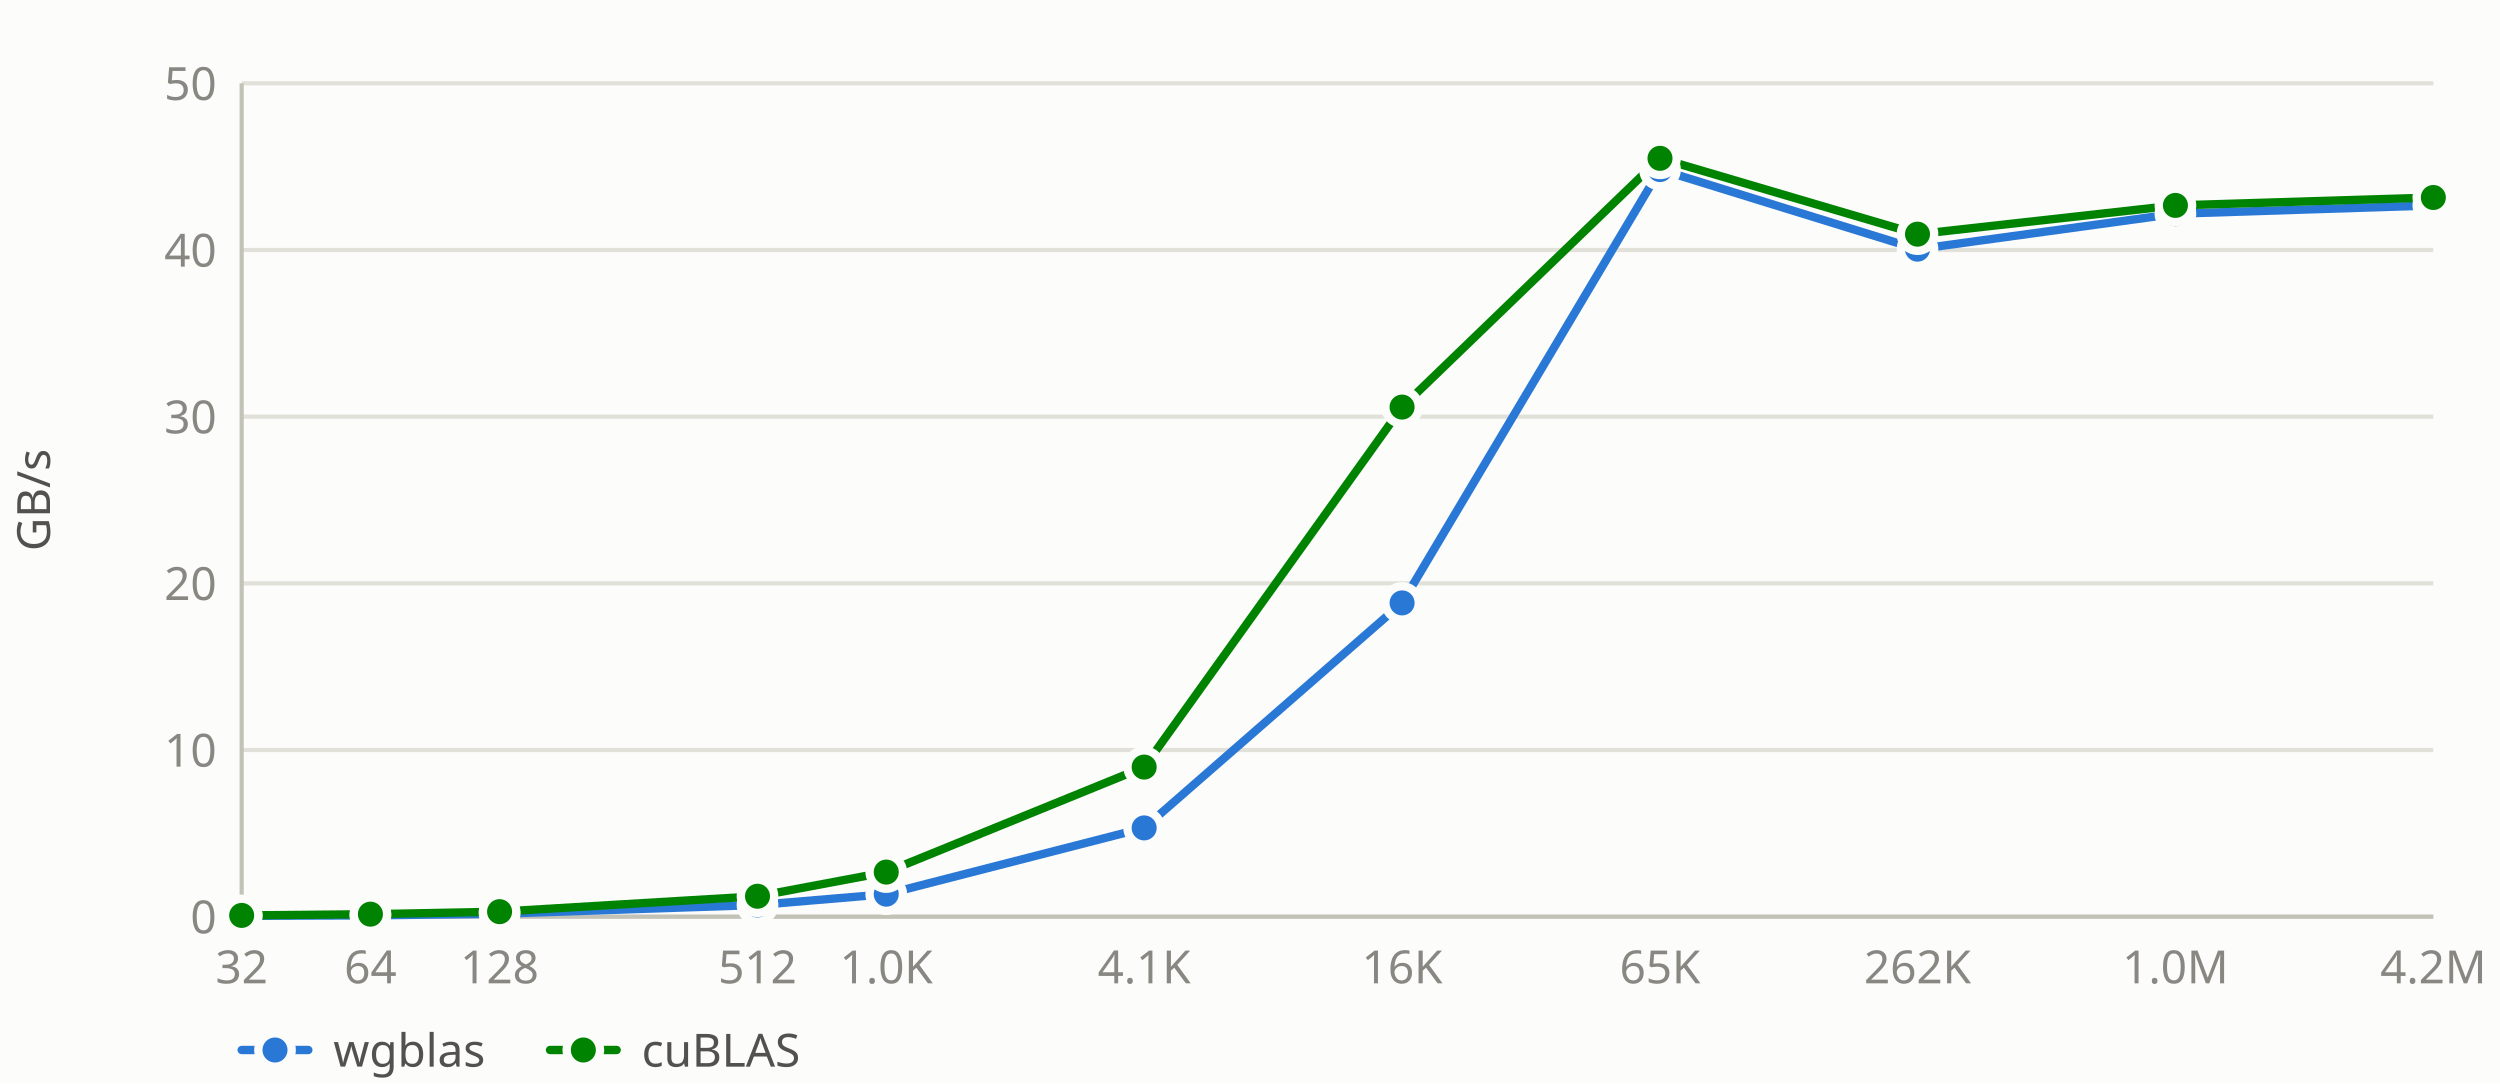
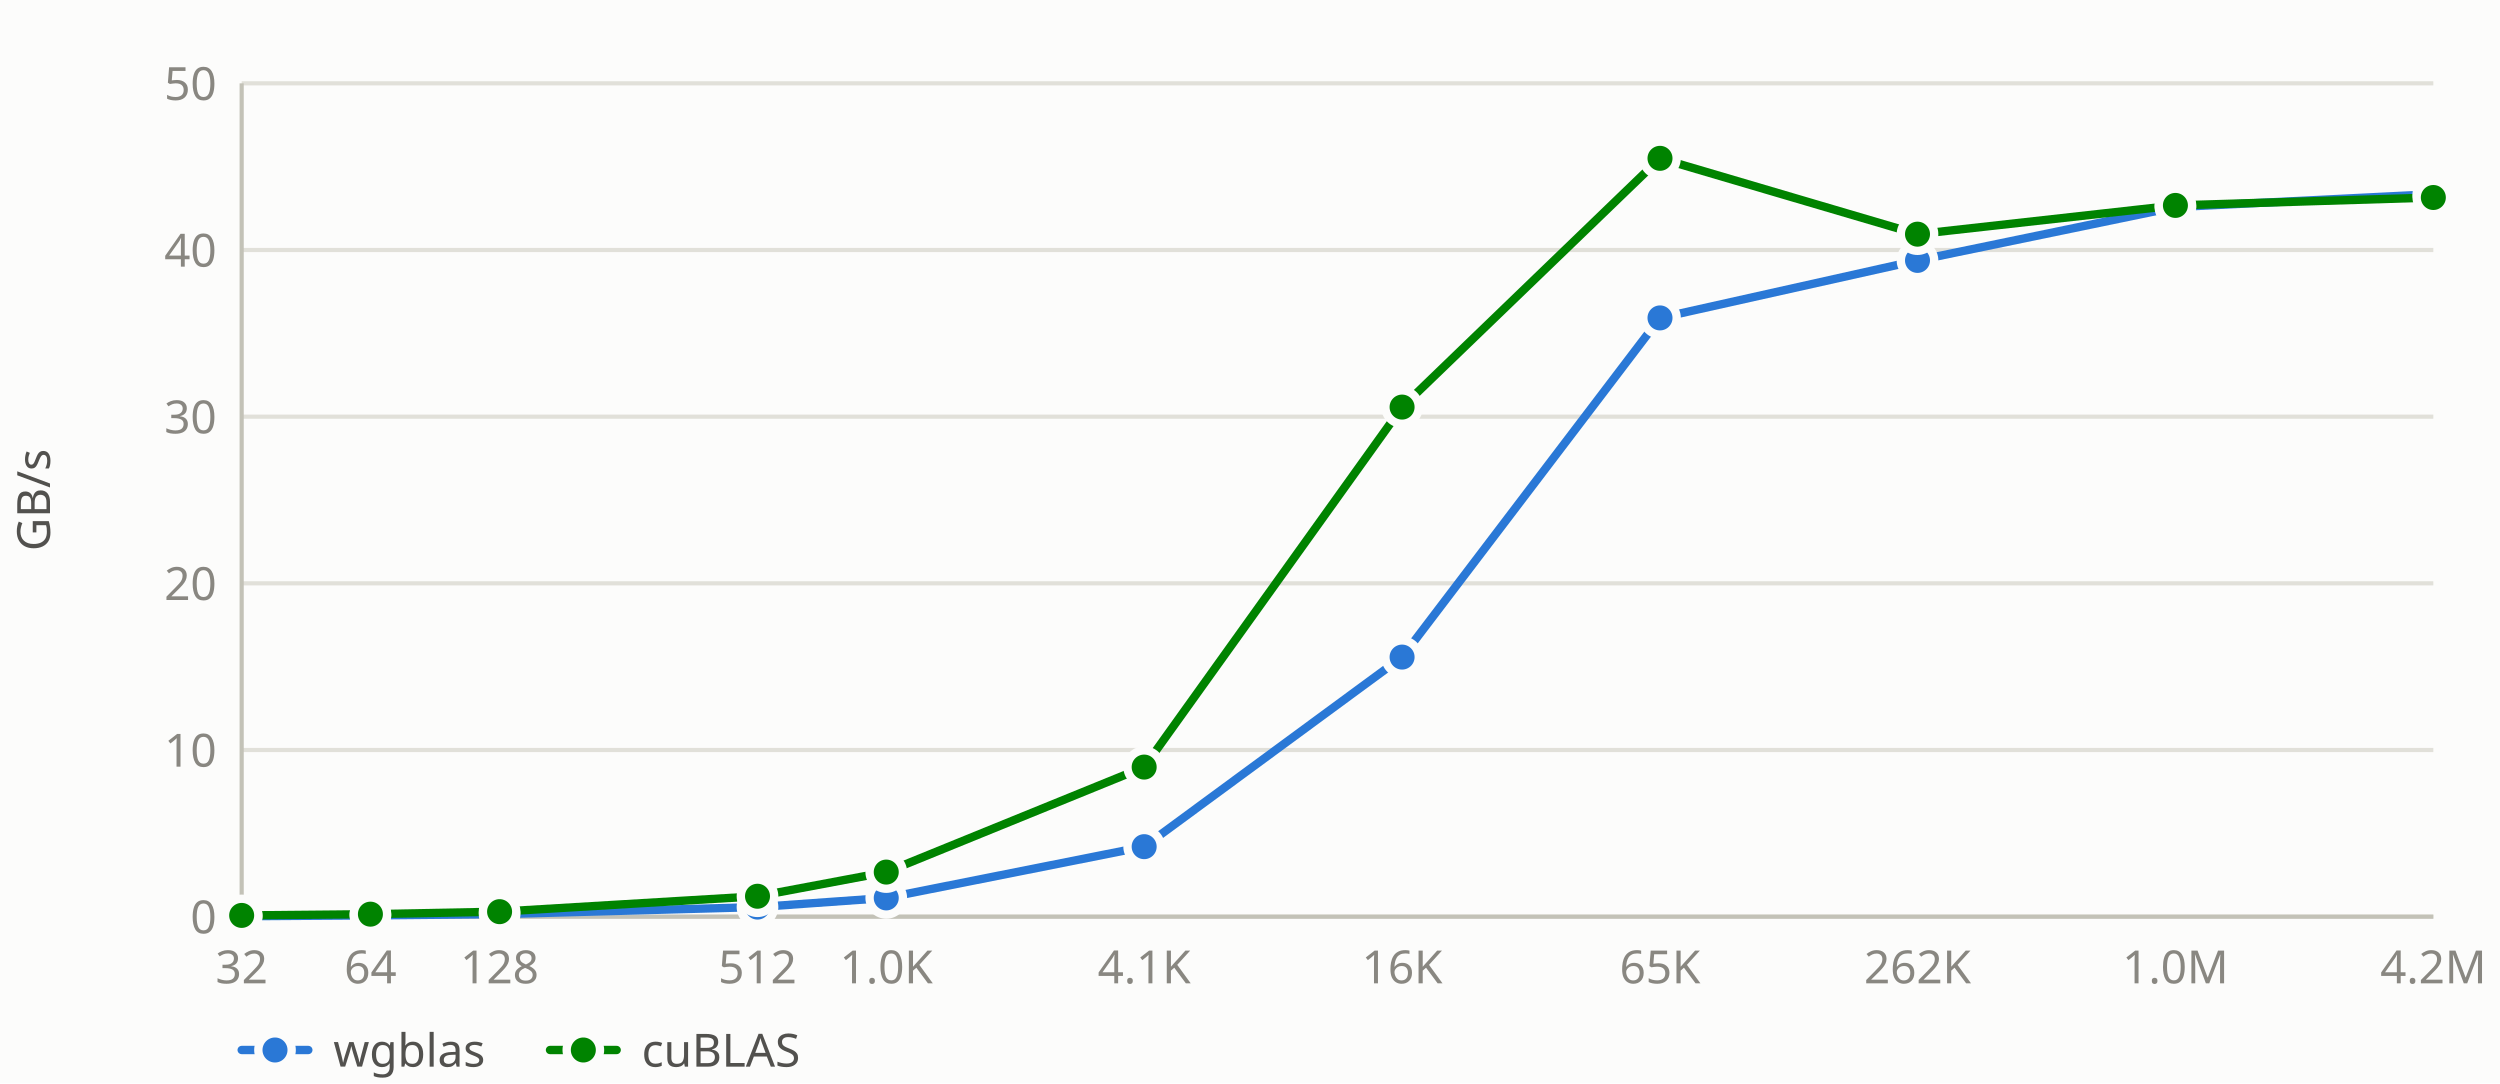
<svg xmlns="http://www.w3.org/2000/svg" id="bc-sscal-stride4-nvidia_geforce_gtx_1650-gbs" viewBox="0 0 600 260" width="600" height="260" role="img" aria-label="GB/s vs n">
  <style>#bc-sscal-stride4-nvidia_geforce_gtx_1650-gbs .bg{fill:#fcfcfb}#bc-sscal-stride4-nvidia_geforce_gtx_1650-gbs .gr{stroke:#e1e0d9;stroke-width:1;fill:none}#bc-sscal-stride4-nvidia_geforce_gtx_1650-gbs .ax{stroke:#c3c2b7;stroke-width:1;fill:none}#bc-sscal-stride4-nvidia_geforce_gtx_1650-gbs .at{fill:#898781;font:11px/1 system-ui,sans-serif}#bc-sscal-stride4-nvidia_geforce_gtx_1650-gbs .lt{fill:#52514e;font:11px/1 system-ui,sans-serif}#bc-sscal-stride4-nvidia_geforce_gtx_1650-gbs .ln1{stroke:#2a78d6;fill:none;stroke-width:2;stroke-linejoin:round;stroke-linecap:round}#bc-sscal-stride4-nvidia_geforce_gtx_1650-gbs .mk1{fill:#2a78d6;stroke:#fcfcfb;stroke-width:2}#bc-sscal-stride4-nvidia_geforce_gtx_1650-gbs .ln2{stroke:#008300;fill:none;stroke-width:2;stroke-linejoin:round;stroke-linecap:round}#bc-sscal-stride4-nvidia_geforce_gtx_1650-gbs .mk2{fill:#008300;stroke:#fcfcfb;stroke-width:2}@media(prefers-color-scheme:dark){#bc-sscal-stride4-nvidia_geforce_gtx_1650-gbs .bg{fill:#1a1a19}#bc-sscal-stride4-nvidia_geforce_gtx_1650-gbs .gr{stroke:#2c2c2a}#bc-sscal-stride4-nvidia_geforce_gtx_1650-gbs .ax{stroke:#383835}#bc-sscal-stride4-nvidia_geforce_gtx_1650-gbs .at{fill:#898781}#bc-sscal-stride4-nvidia_geforce_gtx_1650-gbs .lt{fill:#c3c2b7}#bc-sscal-stride4-nvidia_geforce_gtx_1650-gbs .ln1{stroke:#3987e5}#bc-sscal-stride4-nvidia_geforce_gtx_1650-gbs .mk1{fill:#3987e5;stroke:#1a1a19}#bc-sscal-stride4-nvidia_geforce_gtx_1650-gbs .ln2{stroke:#008300}#bc-sscal-stride4-nvidia_geforce_gtx_1650-gbs .mk2{fill:#008300;stroke:#1a1a19}}:root[data-theme=dark] #bc-sscal-stride4-nvidia_geforce_gtx_1650-gbs .bg{fill:#1a1a19}:root[data-theme=dark] #bc-sscal-stride4-nvidia_geforce_gtx_1650-gbs .gr{stroke:#2c2c2a}:root[data-theme=dark] #bc-sscal-stride4-nvidia_geforce_gtx_1650-gbs .ax{stroke:#383835}:root[data-theme=dark] #bc-sscal-stride4-nvidia_geforce_gtx_1650-gbs .lt{fill:#c3c2b7}:root[data-theme=dark] #bc-sscal-stride4-nvidia_geforce_gtx_1650-gbs .ln1{stroke:#3987e5}:root[data-theme=dark] #bc-sscal-stride4-nvidia_geforce_gtx_1650-gbs .mk1{fill:#3987e5;stroke:#1a1a19}:root[data-theme=dark] #bc-sscal-stride4-nvidia_geforce_gtx_1650-gbs .mk2{stroke:#1a1a19}</style>
  <rect class="bg" width="600" height="260" />
  <line class="gr" x1="58" y1="220.0" x2="584" y2="220.0" />
  <line class="gr" x1="58" y1="180.0" x2="584" y2="180.0" />
  <line class="gr" x1="58" y1="140.0" x2="584" y2="140.0" />
  <line class="gr" x1="58" y1="100.0" x2="584" y2="100.0" />
  <line class="gr" x1="58" y1="60.0" x2="584" y2="60.0" />
  <line class="gr" x1="58" y1="20.0" x2="584" y2="20.0" />
  <line class="ax" x1="58" y1="20" x2="58" y2="220" />
  <line class="ax" x1="58" y1="220" x2="584" y2="220" />
  <text class="at" x="52" y="224.0" text-anchor="end">0</text>
  <text class="at" x="52" y="184.0" text-anchor="end">10</text>
  <text class="at" x="52" y="144.0" text-anchor="end">20</text>
  <text class="at" x="52" y="104.0" text-anchor="end">30</text>
  <text class="at" x="52" y="64.0" text-anchor="end">40</text>
  <text class="at" x="52" y="24.0" text-anchor="end">50</text>
  <text class="lt" x="12" y="120.0" text-anchor="middle" transform="rotate(-90 12 120.0)">GB/s</text>
  <text class="at" x="58.0" y="236" text-anchor="middle">32</text>
  <text class="at" x="88.9" y="236" text-anchor="middle">64</text>
  <text class="at" x="119.9" y="236" text-anchor="middle">128</text>
  <text class="at" x="181.8" y="236" text-anchor="middle">512</text>
  <text class="at" x="212.7" y="236" text-anchor="middle">1.0K</text>
  <text class="at" x="274.6" y="236" text-anchor="middle">4.1K</text>
  <text class="at" x="336.5" y="236" text-anchor="middle">16K</text>
  <text class="at" x="398.4" y="236" text-anchor="middle">65K</text>
  <text class="at" x="460.2" y="236" text-anchor="middle">262K</text>
  <text class="at" x="522.1" y="236" text-anchor="middle">1.0M</text>
  <text class="at" x="584.0" y="236" text-anchor="middle">4.2M</text>
-   <polyline class="ln1" points="58.0,219.8 88.9,219.7 119.9,219.3 181.8,217.2 212.7,214.6 274.6,198.7 336.5,144.7 398.4,40.7 460.2,59.8 522.1,51.3 584.0,49.3" />
+   <polyline class="ln1" points="58.0,219.9 88.9,219.7 119.9,219.4 181.8,217.7 212.7,215.5 274.6,203.2 336.5,157.7 398.4,76.3 460.2,62.5 522.1,49.7 584.0,46.6" />
  <polyline class="ln2" points="58.0,219.7 88.9,219.4 119.9,218.8 181.8,215.1 212.7,209.3 274.6,184.1 336.5,97.7 398.4,38.0 460.2,56.2 522.1,49.3 584.0,47.4" />
-   <circle class="mk1" cx="58.0" cy="219.8" r="4" />
+   <circle class="mk1" cx="58.0" cy="219.9" r="4" />
  <circle class="mk1" cx="88.9" cy="219.7" r="4" />
-   <circle class="mk1" cx="119.9" cy="219.3" r="4" />
-   <circle class="mk1" cx="181.8" cy="217.2" r="4" />
-   <circle class="mk1" cx="212.7" cy="214.6" r="4" />
-   <circle class="mk1" cx="274.6" cy="198.7" r="4" />
-   <circle class="mk1" cx="336.5" cy="144.7" r="4" />
-   <circle class="mk1" cx="398.4" cy="40.7" r="4" />
-   <circle class="mk1" cx="460.2" cy="59.8" r="4" />
-   <circle class="mk1" cx="522.1" cy="51.3" r="4" />
-   <circle class="mk1" cx="584.0" cy="49.3" r="4" />
+   <circle class="mk1" cx="119.9" cy="219.4" r="4" />
+   <circle class="mk1" cx="181.8" cy="217.7" r="4" />
+   <circle class="mk1" cx="212.7" cy="215.5" r="4" />
+   <circle class="mk1" cx="274.6" cy="203.2" r="4" />
+   <circle class="mk1" cx="336.5" cy="157.7" r="4" />
+   <circle class="mk1" cx="398.4" cy="76.3" r="4" />
+   <circle class="mk1" cx="460.2" cy="62.5" r="4" />
+   <circle class="mk1" cx="522.1" cy="49.7" r="4" />
+   <circle class="mk1" cx="584.0" cy="46.6" r="4" />
  <circle class="mk2" cx="58.0" cy="219.7" r="4" />
  <circle class="mk2" cx="88.9" cy="219.4" r="4" />
  <circle class="mk2" cx="119.9" cy="218.8" r="4" />
  <circle class="mk2" cx="181.8" cy="215.1" r="4" />
  <circle class="mk2" cx="212.7" cy="209.3" r="4" />
  <circle class="mk2" cx="274.6" cy="184.1" r="4" />
  <circle class="mk2" cx="336.5" cy="97.7" r="4" />
  <circle class="mk2" cx="398.4" cy="38.0" r="4" />
  <circle class="mk2" cx="460.2" cy="56.2" r="4" />
  <circle class="mk2" cx="522.1" cy="49.3" r="4" />
  <circle class="mk2" cx="584.0" cy="47.4" r="4" />
  <line class="ln1" x1="58" y1="252" x2="74" y2="252" />
  <circle class="mk1" cx="66" cy="252" r="4" />
  <text class="lt" x="80" y="256">wgblas</text>
  <line class="ln2" x1="132" y1="252" x2="148" y2="252" />
  <circle class="mk2" cx="140" cy="252" r="4" />
  <text class="lt" x="154" y="256">cuBLAS</text>
</svg>
